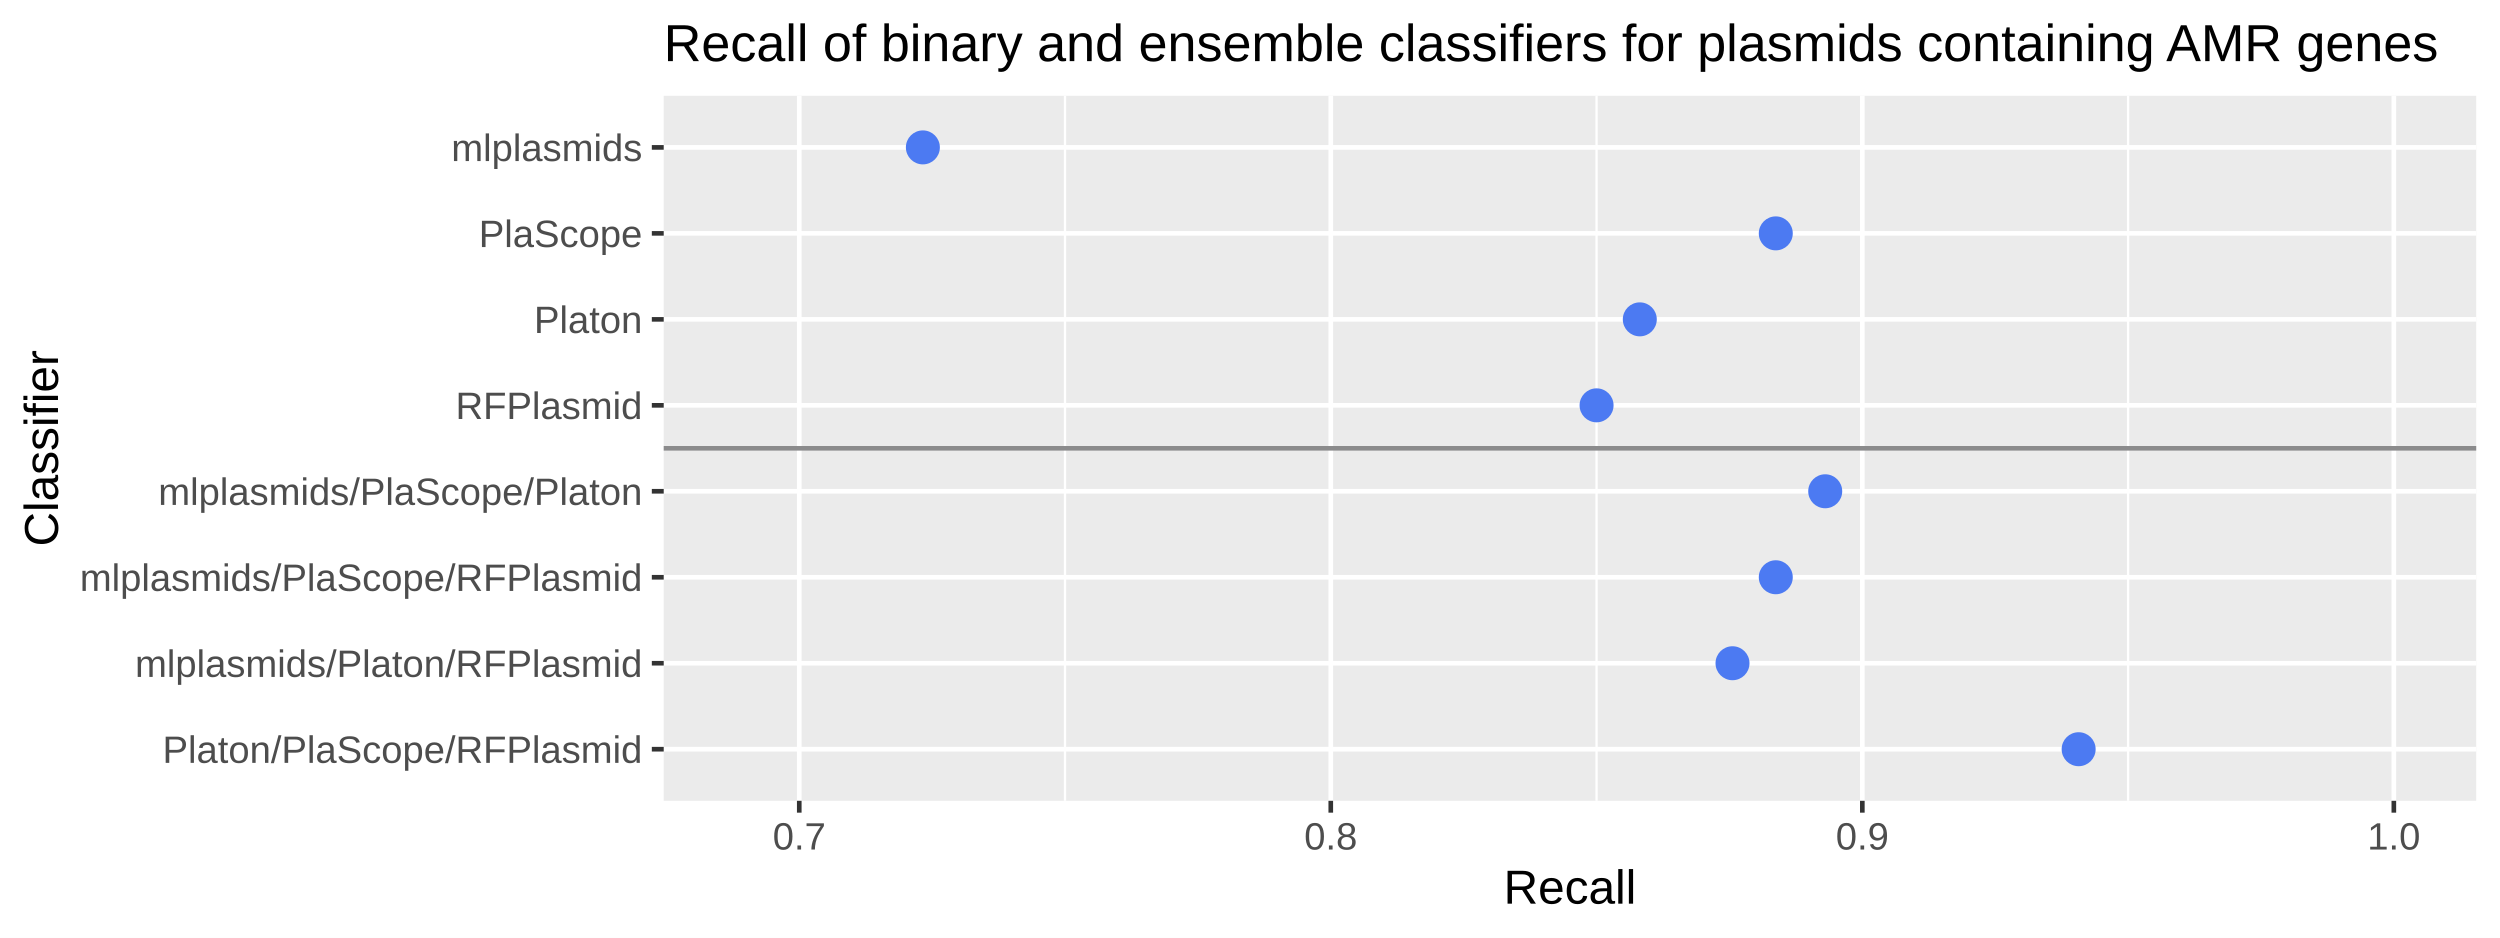
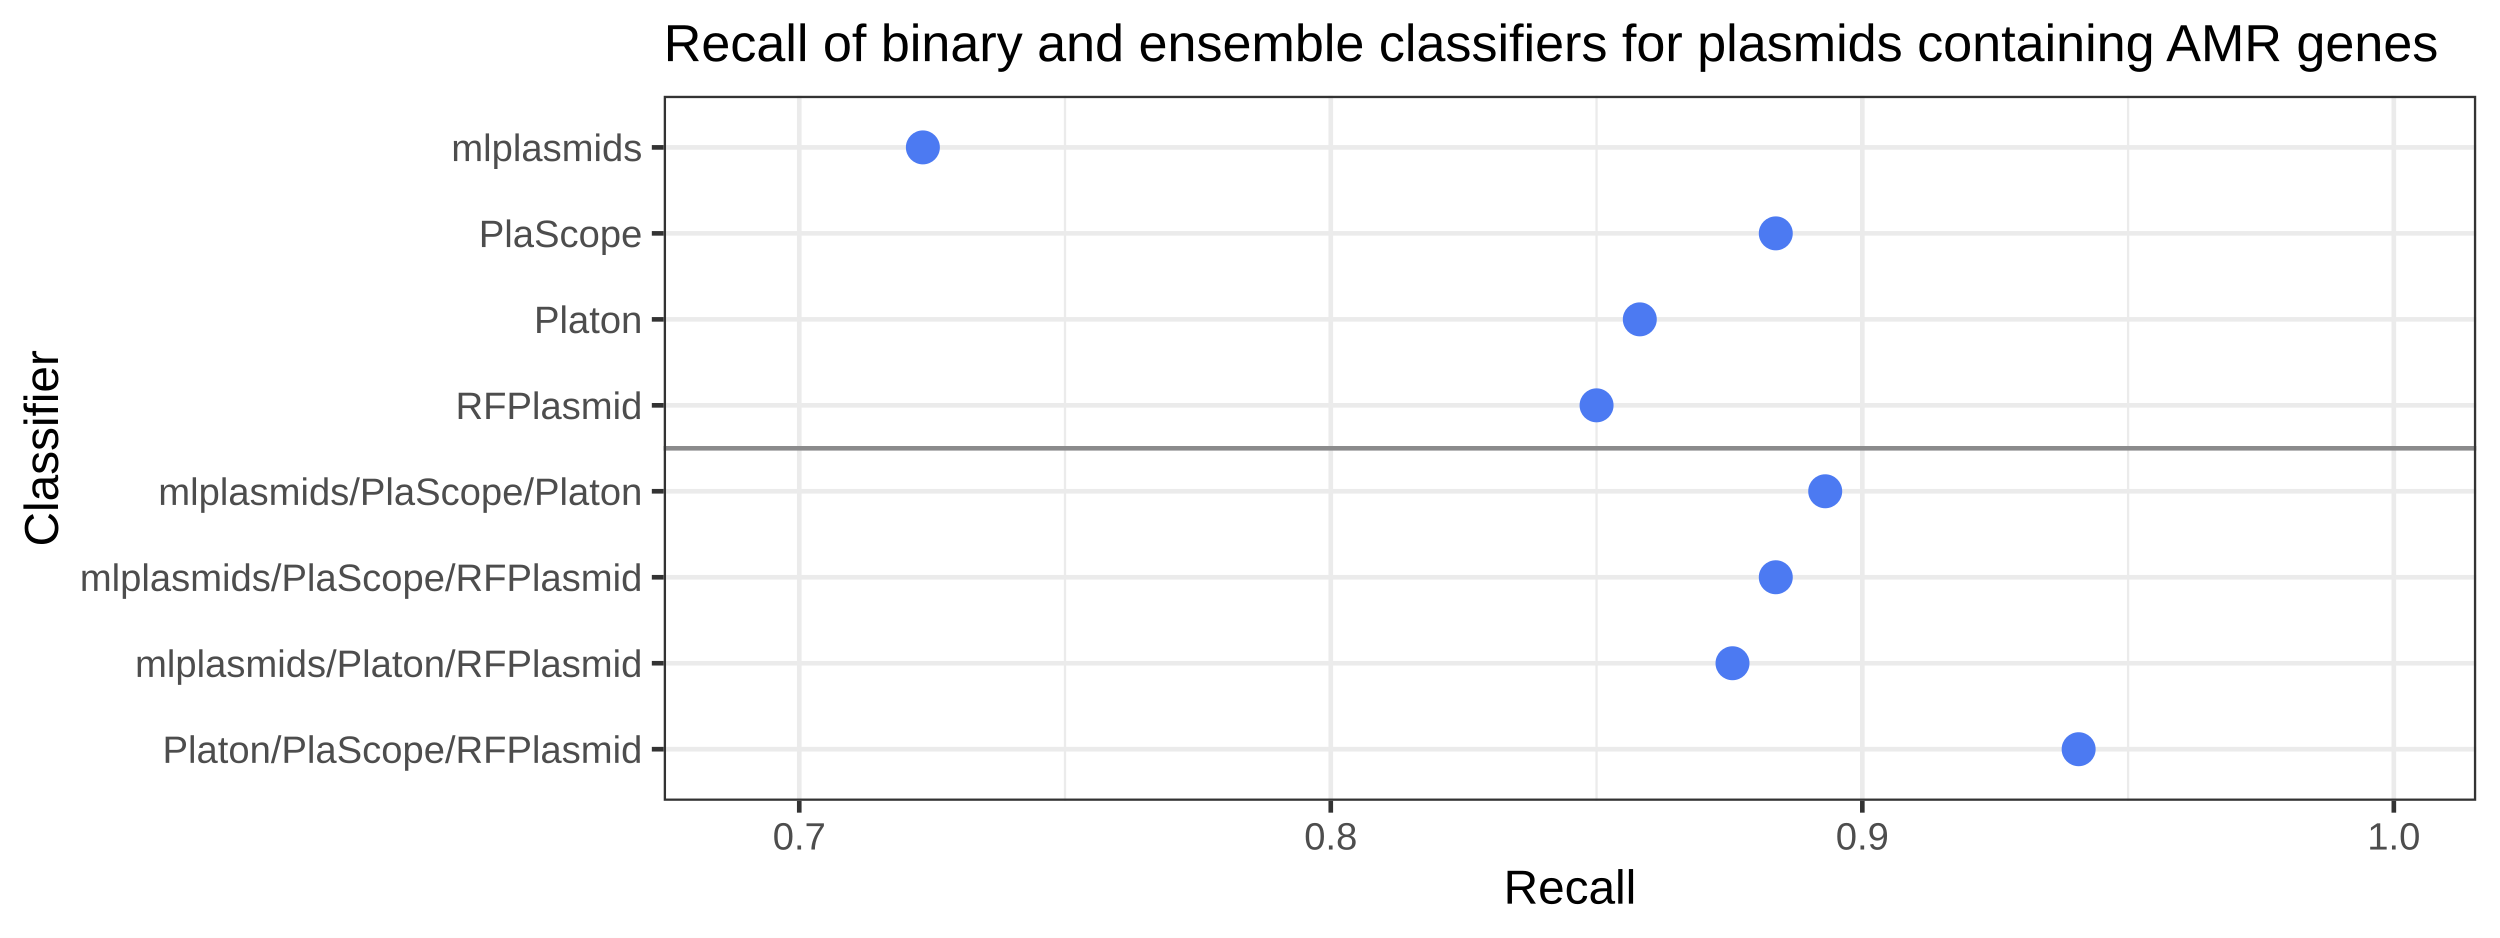
<svg xmlns="http://www.w3.org/2000/svg" class="svglite" width="576.00pt" height="216.00pt" viewBox="0 0 576.00 216.00">
  <defs>
    <style type="text/css">
    .svglite line, .svglite polyline, .svglite polygon, .svglite path, .svglite rect, .svglite circle {
      fill: none;
      stroke: #000000;
      stroke-linecap: round;
      stroke-linejoin: round;
      stroke-miterlimit: 10.00;
    }
  </style>
  </defs>
  <rect width="100%" height="100%" style="stroke: none; fill: #FFFFFF;" />
  <defs>
    <clipPath id="cpMC4wMHw1NzYuMDB8MC4wMHwyMTYuMDA=">
      <rect x="0.00" y="0.00" width="576.00" height="216.00" />
    </clipPath>
  </defs>
  <g clip-path="url(#cpMC4wMHw1NzYuMDB8MC4wMHwyMTYuMDA=)">
    <rect x="0.00" y="0.00" width="576.00" height="216.00" style="stroke-width: 1.07; stroke: #FFFFFF; fill: #FFFFFF;" />
  </g>
  <defs>
    <clipPath id="cpMTUyLjkyfDU3MC41MnwyMi4wOHwxODQuNTA=">
      <rect x="152.92" y="22.08" width="417.60" height="162.43" />
    </clipPath>
  </defs>
  <g clip-path="url(#cpMTUyLjkyfDU3MC41MnwyMi4wOHwxODQuNTA=)">
-     <rect x="152.92" y="22.08" width="417.60" height="162.43" style="stroke-width: 1.07; stroke: none; fill: #EBEBEB;" />
-     <polyline points="245.38,184.50 245.38,22.08 " style="stroke-width: 0.53; stroke: #FFFFFF; stroke-linecap: butt;" />
-     <polyline points="367.85,184.50 367.85,22.08 " style="stroke-width: 0.53; stroke: #FFFFFF; stroke-linecap: butt;" />
-     <polyline points="490.31,184.50 490.31,22.08 " style="stroke-width: 0.53; stroke: #FFFFFF; stroke-linecap: butt;" />
-     <polyline points="152.92,172.62 570.52,172.62 " style="stroke-width: 1.07; stroke: #FFFFFF; stroke-linecap: butt;" />
-     <polyline points="152.92,152.81 570.52,152.81 " style="stroke-width: 1.07; stroke: #FFFFFF; stroke-linecap: butt;" />
-     <polyline points="152.92,133.00 570.52,133.00 " style="stroke-width: 1.07; stroke: #FFFFFF; stroke-linecap: butt;" />
-     <polyline points="152.92,113.19 570.52,113.19 " style="stroke-width: 1.07; stroke: #FFFFFF; stroke-linecap: butt;" />
-     <polyline points="152.92,93.39 570.52,93.39 " style="stroke-width: 1.07; stroke: #FFFFFF; stroke-linecap: butt;" />
-     <polyline points="152.92,73.58 570.52,73.58 " style="stroke-width: 1.07; stroke: #FFFFFF; stroke-linecap: butt;" />
-     <polyline points="152.92,53.77 570.52,53.77 " style="stroke-width: 1.07; stroke: #FFFFFF; stroke-linecap: butt;" />
-     <polyline points="152.92,33.96 570.52,33.96 " style="stroke-width: 1.07; stroke: #FFFFFF; stroke-linecap: butt;" />
-     <polyline points="184.15,184.50 184.15,22.08 " style="stroke-width: 1.07; stroke: #FFFFFF; stroke-linecap: butt;" />
-     <polyline points="306.61,184.50 306.61,22.08 " style="stroke-width: 1.07; stroke: #FFFFFF; stroke-linecap: butt;" />
-     <polyline points="429.08,184.50 429.08,22.08 " style="stroke-width: 1.07; stroke: #FFFFFF; stroke-linecap: butt;" />
-     <polyline points="551.54,184.50 551.54,22.08 " style="stroke-width: 1.07; stroke: #FFFFFF; stroke-linecap: butt;" />
+     <rect x="152.92" y="22.08" width="417.60" height="162.43" style="stroke-width: 1.07; stroke: none; fill: #FFFFFF;" />
+     <polyline points="245.38,184.50 245.38,22.08 " style="stroke-width: 0.53; stroke: #EBEBEB; stroke-linecap: butt;" />
+     <polyline points="367.85,184.50 367.85,22.08 " style="stroke-width: 0.53; stroke: #EBEBEB; stroke-linecap: butt;" />
+     <polyline points="490.31,184.50 490.31,22.08 " style="stroke-width: 0.53; stroke: #EBEBEB; stroke-linecap: butt;" />
+     <polyline points="152.92,172.62 570.52,172.62 " style="stroke-width: 1.07; stroke: #EBEBEB; stroke-linecap: butt;" />
+     <polyline points="152.92,152.81 570.52,152.81 " style="stroke-width: 1.07; stroke: #EBEBEB; stroke-linecap: butt;" />
+     <polyline points="152.92,133.00 570.52,133.00 " style="stroke-width: 1.07; stroke: #EBEBEB; stroke-linecap: butt;" />
+     <polyline points="152.92,113.19 570.52,113.19 " style="stroke-width: 1.07; stroke: #EBEBEB; stroke-linecap: butt;" />
+     <polyline points="152.92,93.39 570.52,93.39 " style="stroke-width: 1.07; stroke: #EBEBEB; stroke-linecap: butt;" />
+     <polyline points="152.92,73.58 570.52,73.58 " style="stroke-width: 1.07; stroke: #EBEBEB; stroke-linecap: butt;" />
+     <polyline points="152.92,53.77 570.52,53.77 " style="stroke-width: 1.07; stroke: #EBEBEB; stroke-linecap: butt;" />
+     <polyline points="152.92,33.96 570.52,33.96 " style="stroke-width: 1.07; stroke: #EBEBEB; stroke-linecap: butt;" />
+     <polyline points="184.15,184.50 184.15,22.08 " style="stroke-width: 1.07; stroke: #EBEBEB; stroke-linecap: butt;" />
+     <polyline points="306.61,184.50 306.61,22.08 " style="stroke-width: 1.07; stroke: #EBEBEB; stroke-linecap: butt;" />
+     <polyline points="429.08,184.50 429.08,22.08 " style="stroke-width: 1.07; stroke: #EBEBEB; stroke-linecap: butt;" />
+     <polyline points="551.54,184.50 551.54,22.08 " style="stroke-width: 1.07; stroke: #EBEBEB; stroke-linecap: butt;" />
    <circle cx="409.14" cy="133.00" r="3.56" style="stroke-width: 0.71; stroke: #4C7AF2; fill: #4C7AF2;" />
    <circle cx="420.53" cy="113.19" r="3.56" style="stroke-width: 0.71; stroke: #4C7AF2; fill: #4C7AF2;" />
    <circle cx="399.17" cy="152.81" r="3.56" style="stroke-width: 0.71; stroke: #4C7AF2; fill: #4C7AF2;" />
    <circle cx="478.92" cy="172.62" r="3.56" style="stroke-width: 0.71; stroke: #4C7AF2; fill: #4C7AF2;" />
    <circle cx="212.63" cy="33.96" r="3.56" style="stroke-width: 0.71; stroke: #4C7AF2; fill: #4C7AF2;" />
    <circle cx="409.14" cy="53.77" r="3.56" style="stroke-width: 0.71; stroke: #4C7AF2; fill: #4C7AF2;" />
    <circle cx="377.81" cy="73.58" r="3.56" style="stroke-width: 0.71; stroke: #4C7AF2; fill: #4C7AF2;" />
    <circle cx="367.85" cy="93.39" r="3.56" style="stroke-width: 0.71; stroke: #4C7AF2; fill: #4C7AF2;" />
    <line x1="152.92" y1="103.29" x2="570.52" y2="103.29" style="stroke-width: 1.07; stroke: #8B8B8C; stroke-linecap: butt;" />
+     <rect x="152.92" y="22.08" width="417.60" height="162.43" style="stroke-width: 1.07; stroke: #333333;" />
  </g>
  <g clip-path="url(#cpMC4wMHw1NzYuMDB8MC4wMHwyMTYuMDA=)">
    <text x="147.99" y="175.77" text-anchor="end" style="font-size: 8.80px; fill: #4D4D4D; font-family: Arial;" textLength="110.53px" lengthAdjust="spacingAndGlyphs">Platon/PlaScope/RFPlasmid</text>
    <text x="147.99" y="155.96" text-anchor="end" style="font-size: 8.80px; fill: #4D4D4D; font-family: Arial;" textLength="116.86px" lengthAdjust="spacingAndGlyphs">mlplasmids/Platon/RFPlasmid</text>
    <text x="147.99" y="136.15" text-anchor="end" style="font-size: 8.80px; fill: #4D4D4D; font-family: Arial;" textLength="129.58px" lengthAdjust="spacingAndGlyphs">mlplasmids/PlaScope/RFPlasmid</text>
    <text x="147.99" y="116.34" text-anchor="end" style="font-size: 8.80px; fill: #4D4D4D; font-family: Arial;" textLength="111.52px" lengthAdjust="spacingAndGlyphs">mlplasmids/PlaScope/Platon</text>
    <text x="147.99" y="96.54" text-anchor="end" style="font-size: 8.80px; fill: #4D4D4D; font-family: Arial;" textLength="43.01px" lengthAdjust="spacingAndGlyphs">RFPlasmid</text>
    <text x="147.99" y="76.73" text-anchor="end" style="font-size: 8.80px; fill: #4D4D4D; font-family: Arial;" textLength="24.96px" lengthAdjust="spacingAndGlyphs">Platon</text>
    <text x="147.99" y="56.92" text-anchor="end" style="font-size: 8.80px; fill: #4D4D4D; font-family: Arial;" textLength="37.67px" lengthAdjust="spacingAndGlyphs">PlaScope</text>
    <text x="147.99" y="37.11" text-anchor="end" style="font-size: 8.80px; fill: #4D4D4D; font-family: Arial;" textLength="44.00px" lengthAdjust="spacingAndGlyphs">mlplasmids</text>
    <polyline points="150.18,172.62 152.92,172.62 " style="stroke-width: 1.07; stroke: #333333; stroke-linecap: butt;" />
    <polyline points="150.18,152.81 152.92,152.81 " style="stroke-width: 1.07; stroke: #333333; stroke-linecap: butt;" />
    <polyline points="150.18,133.00 152.92,133.00 " style="stroke-width: 1.07; stroke: #333333; stroke-linecap: butt;" />
    <polyline points="150.18,113.19 152.92,113.19 " style="stroke-width: 1.07; stroke: #333333; stroke-linecap: butt;" />
    <polyline points="150.18,93.39 152.92,93.39 " style="stroke-width: 1.07; stroke: #333333; stroke-linecap: butt;" />
    <polyline points="150.18,73.58 152.92,73.58 " style="stroke-width: 1.07; stroke: #333333; stroke-linecap: butt;" />
    <polyline points="150.18,53.77 152.92,53.77 " style="stroke-width: 1.07; stroke: #333333; stroke-linecap: butt;" />
    <polyline points="150.18,33.96 152.92,33.96 " style="stroke-width: 1.07; stroke: #333333; stroke-linecap: butt;" />
    <polyline points="184.15,187.24 184.15,184.50 " style="stroke-width: 1.07; stroke: #333333; stroke-linecap: butt;" />
    <polyline points="306.61,187.24 306.61,184.50 " style="stroke-width: 1.07; stroke: #333333; stroke-linecap: butt;" />
    <polyline points="429.08,187.24 429.08,184.50 " style="stroke-width: 1.07; stroke: #333333; stroke-linecap: butt;" />
    <polyline points="551.54,187.24 551.54,184.50 " style="stroke-width: 1.07; stroke: #333333; stroke-linecap: butt;" />
    <text x="184.15" y="195.74" text-anchor="middle" style="font-size: 8.80px; fill: #4D4D4D; font-family: Arial;" textLength="12.24px" lengthAdjust="spacingAndGlyphs">0.7</text>
    <text x="306.61" y="195.74" text-anchor="middle" style="font-size: 8.80px; fill: #4D4D4D; font-family: Arial;" textLength="12.24px" lengthAdjust="spacingAndGlyphs">0.8</text>
    <text x="429.08" y="195.74" text-anchor="middle" style="font-size: 8.80px; fill: #4D4D4D; font-family: Arial;" textLength="12.24px" lengthAdjust="spacingAndGlyphs">0.9</text>
    <text x="551.54" y="195.74" text-anchor="middle" style="font-size: 8.80px; fill: #4D4D4D; font-family: Arial;" textLength="12.24px" lengthAdjust="spacingAndGlyphs">1.0</text>
    <text x="361.72" y="208.20" text-anchor="middle" style="font-size: 11.00px; font-family: Arial;" textLength="30.56px" lengthAdjust="spacingAndGlyphs">Recall</text>
    <text transform="translate(13.36,103.29) rotate(-90)" text-anchor="middle" style="font-size: 11.00px; font-family: Arial;" textLength="45.23px" lengthAdjust="spacingAndGlyphs">Classifier</text>
    <text x="152.92" y="14.08" style="font-size: 12.00px; font-family: Arial;" textLength="408.93px" lengthAdjust="spacingAndGlyphs">Recall of binary and ensemble classifiers for plasmids containing AMR genes</text>
  </g>
</svg>
